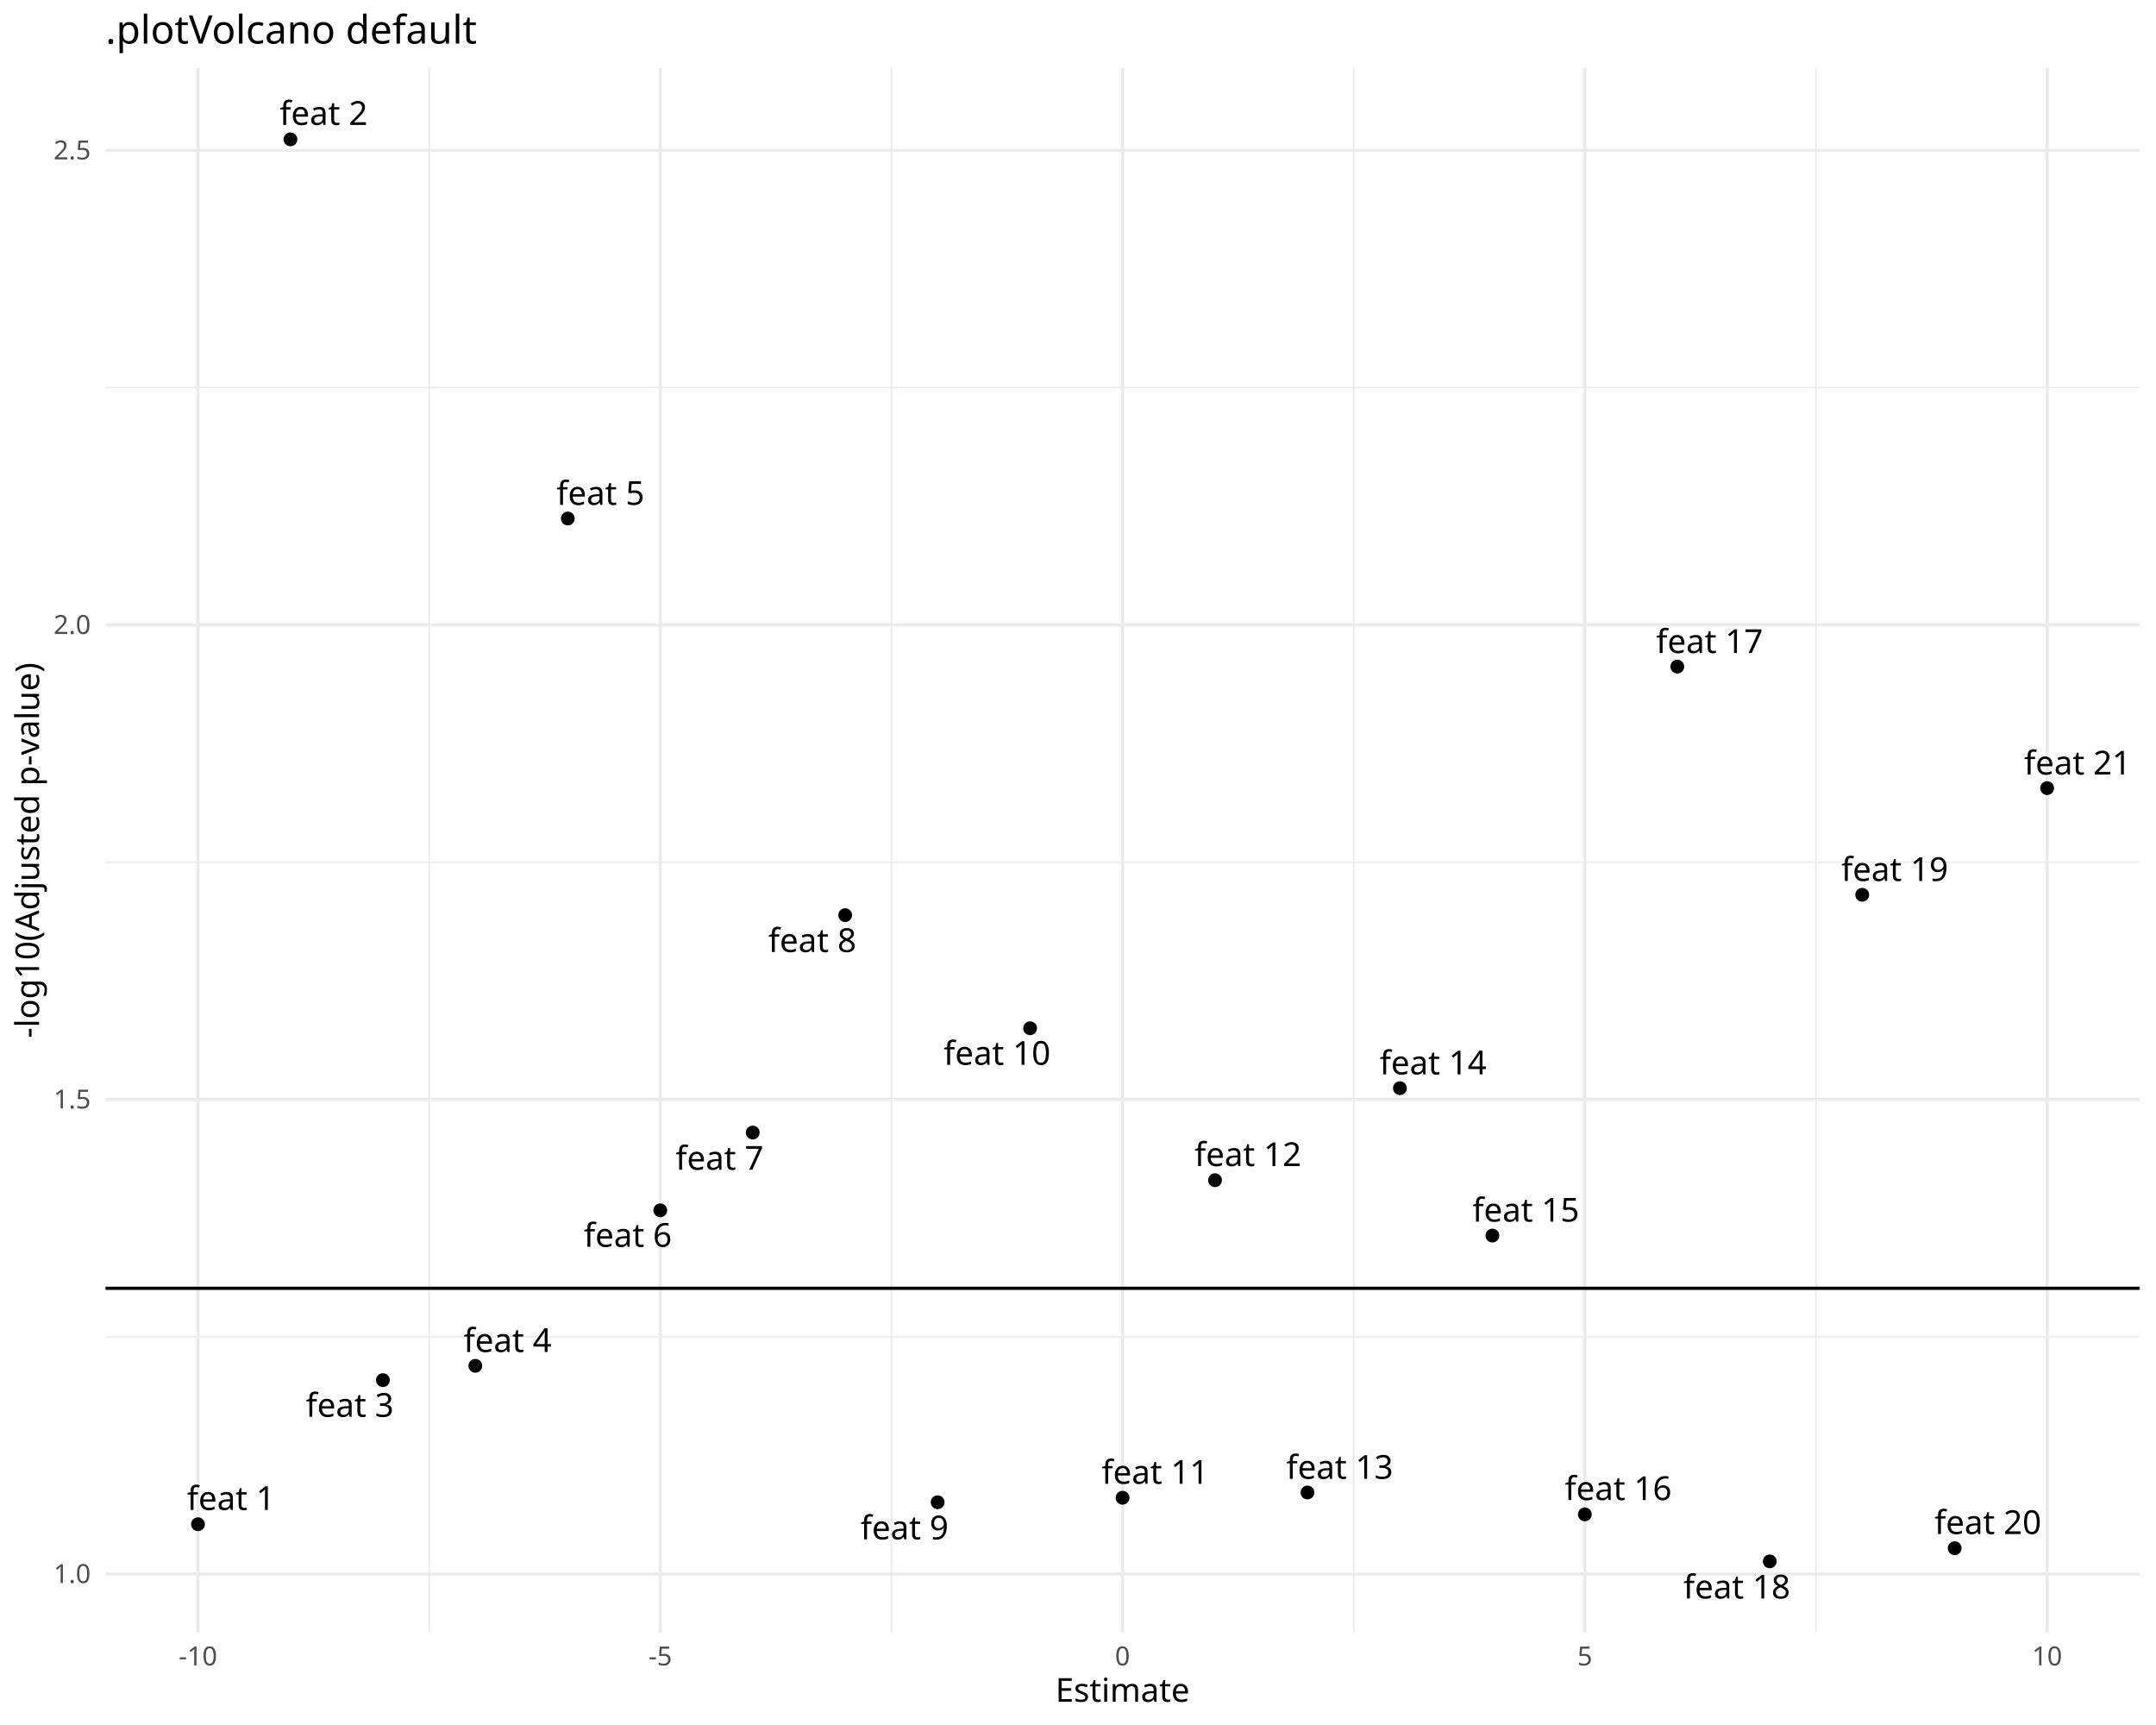
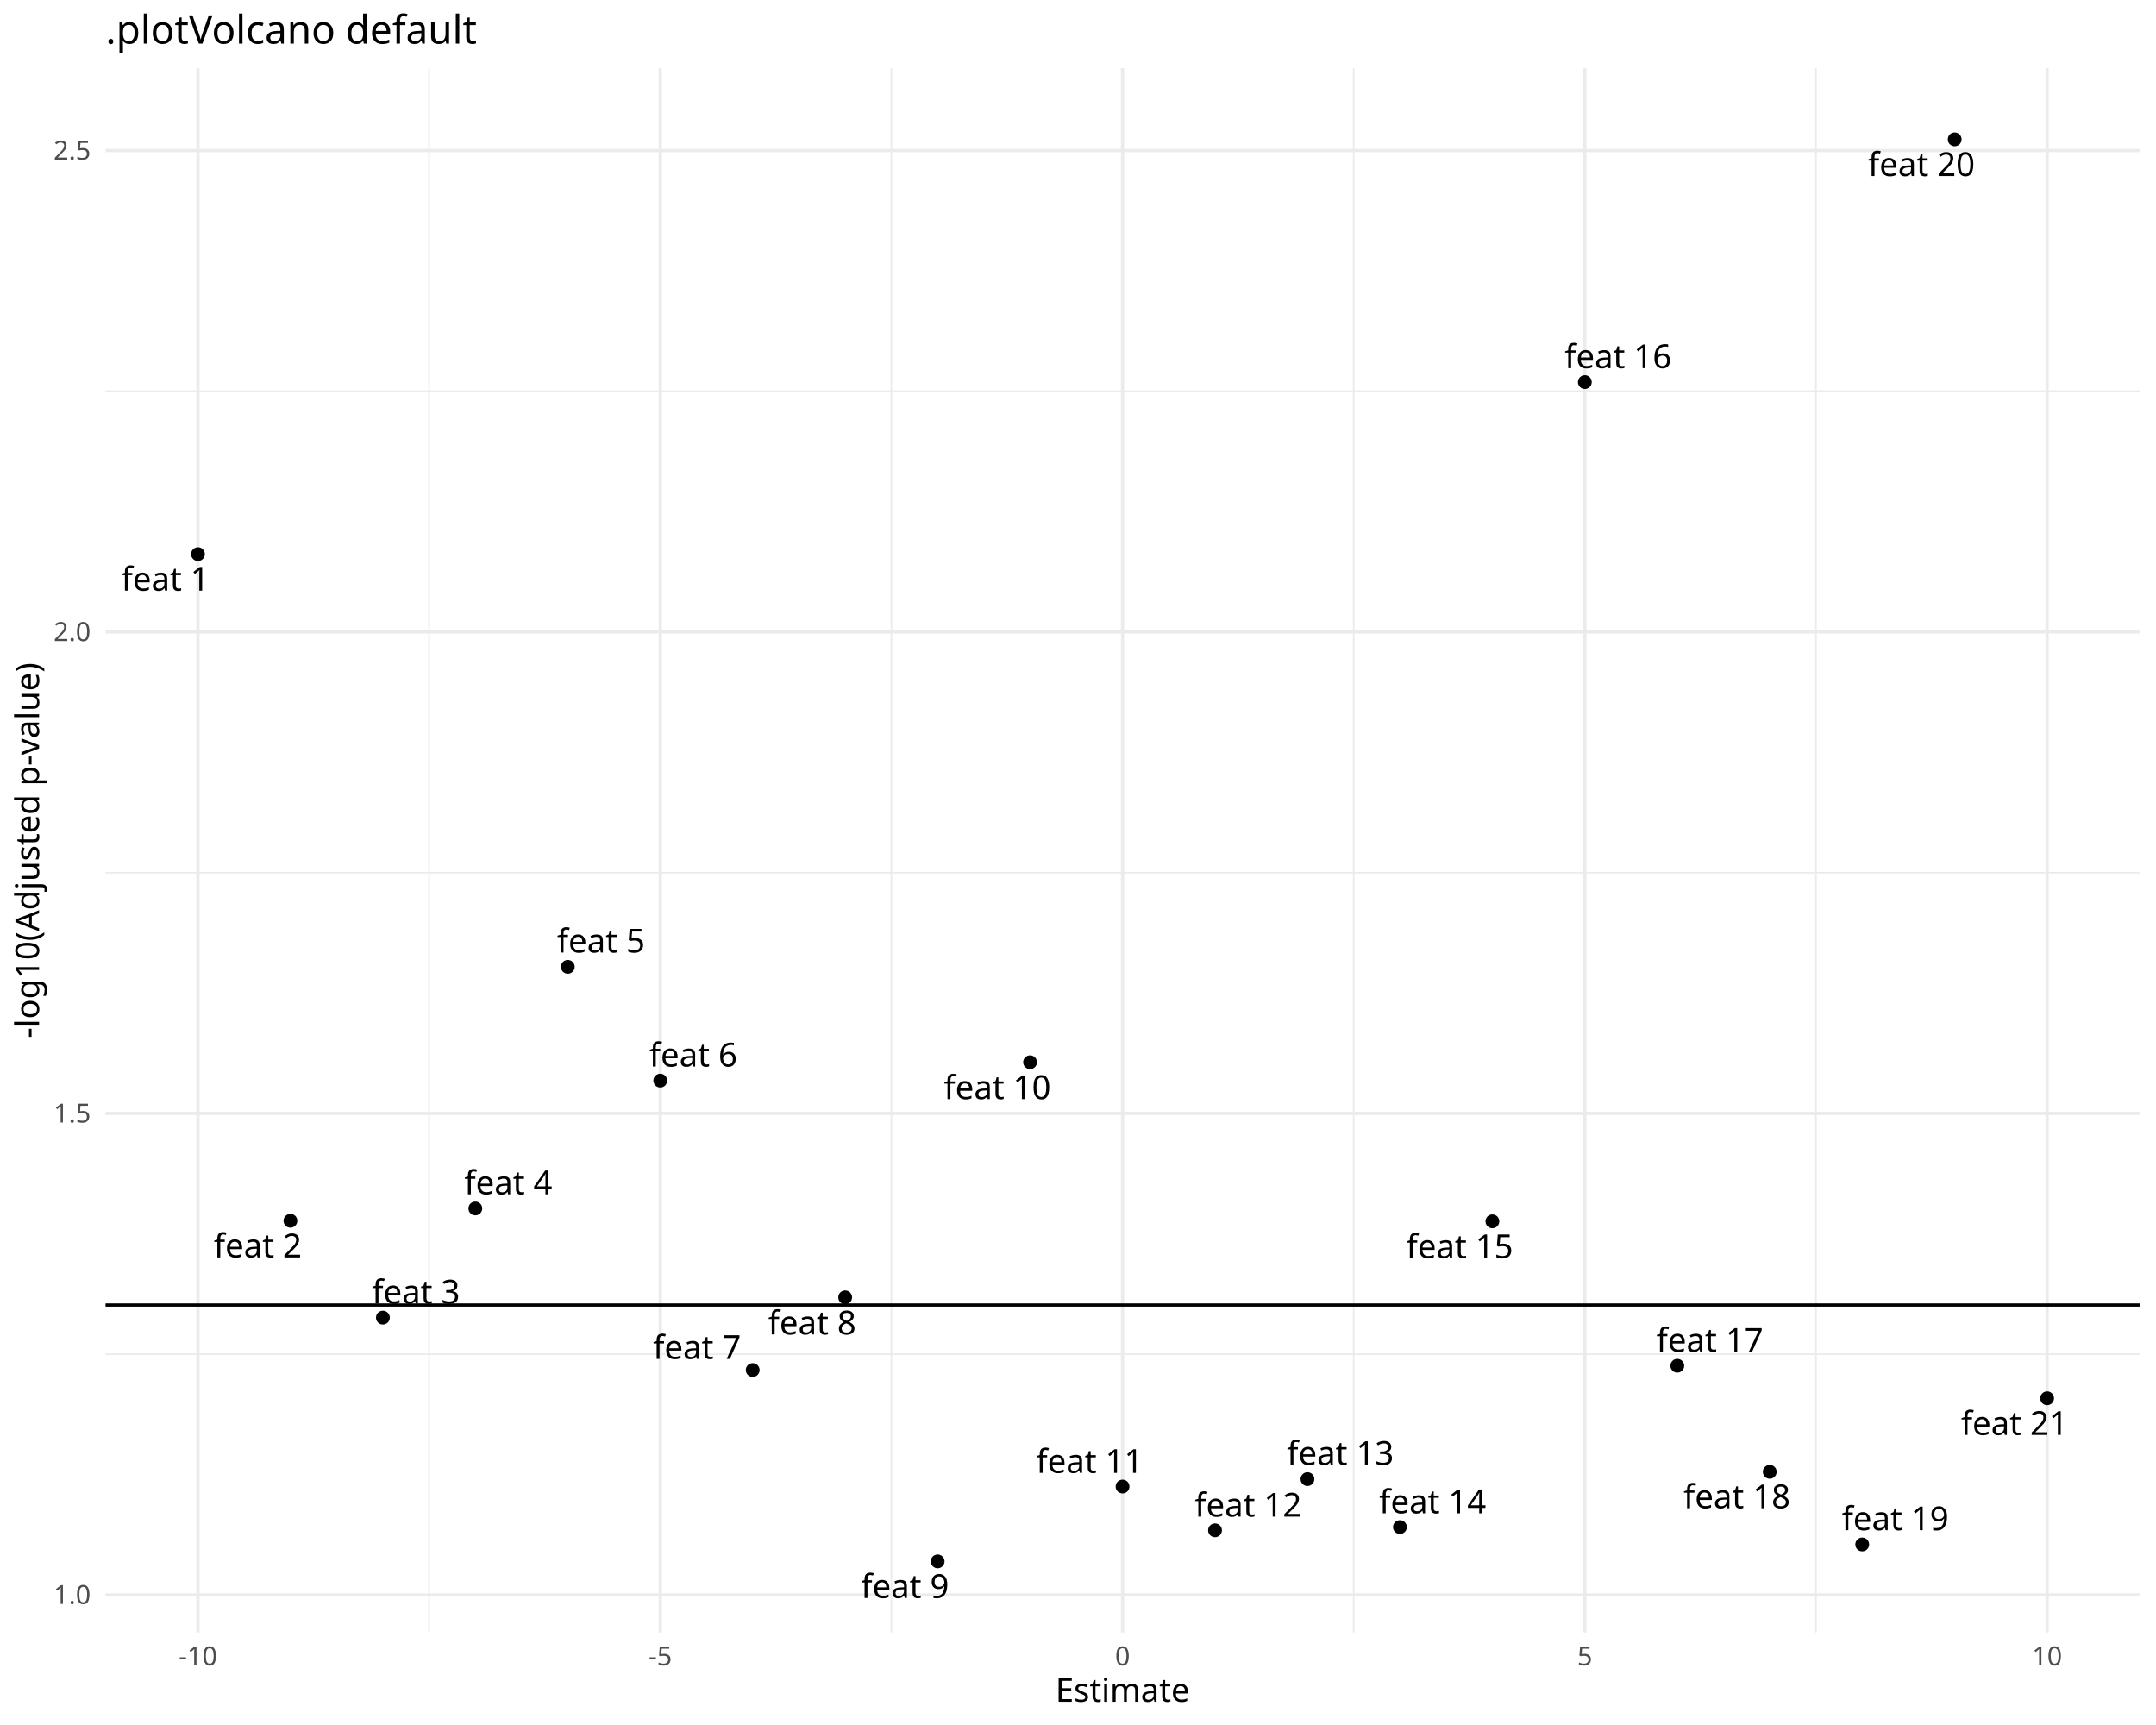
<svg xmlns="http://www.w3.org/2000/svg" class="svglite" data-engine-version="2.0" width="720.00pt" height="576.00pt" viewBox="0 0 720.00 576.00">
  <defs>
    <style type="text/css">
    .svglite line, .svglite polyline, .svglite polygon, .svglite path, .svglite rect, .svglite circle {
      fill: none;
      stroke: #000000;
      stroke-linecap: round;
      stroke-linejoin: round;
      stroke-miterlimit: 10.00;
    }
  </style>
  </defs>
  <rect width="100%" height="100%" style="stroke: none; fill: #FFFFFF;" />
  <defs>
    <clipPath id="cpMC4wMHw3MjAuMDB8MC4wMHw1NzYuMDA=">
      <rect x="0.00" y="0.00" width="720.00" height="576.00" />
    </clipPath>
  </defs>
  <g clip-path="url(#cpMC4wMHw3MjAuMDB8MC4wMHw1NzYuMDA=)">
    <rect x="0.00" y="0.00" width="720.00" height="576.00" style="stroke-width: 1.07; stroke: none; fill: #FFFFFF;" />
  </g>
  <defs>
    <clipPath id="cpMzUuMjR8NzE0LjUyfDIyLjc4fDU0NS4xMQ==">
      <rect x="35.24" y="22.78" width="679.28" height="522.33" />
    </clipPath>
  </defs>
  <g clip-path="url(#cpMzUuMjR8NzE0LjUyfDIyLjc4fDU0NS4xMQ==)">
-     <polyline points="35.24,446.34 714.52,446.34 " style="stroke-width: 0.53; stroke: #EBEBEB; stroke-linecap: butt;" />
-     <polyline points="35.24,287.89 714.52,287.89 " style="stroke-width: 0.53; stroke: #EBEBEB; stroke-linecap: butt;" />
-     <polyline points="35.24,129.43 714.52,129.43 " style="stroke-width: 0.53; stroke: #EBEBEB; stroke-linecap: butt;" />
+     <polyline points="35.24,452.18 714.52,452.18 " style="stroke-width: 0.53; stroke: #EBEBEB; stroke-linecap: butt;" />
+     <polyline points="35.24,291.41 714.52,291.41 " style="stroke-width: 0.53; stroke: #EBEBEB; stroke-linecap: butt;" />
+     <polyline points="35.24,130.64 714.52,130.64 " style="stroke-width: 0.53; stroke: #EBEBEB; stroke-linecap: butt;" />
    <polyline points="143.31,545.11 143.31,22.78 " style="stroke-width: 0.53; stroke: #EBEBEB; stroke-linecap: butt;" />
    <polyline points="297.69,545.11 297.69,22.78 " style="stroke-width: 0.53; stroke: #EBEBEB; stroke-linecap: butt;" />
    <polyline points="452.07,545.11 452.07,22.78 " style="stroke-width: 0.53; stroke: #EBEBEB; stroke-linecap: butt;" />
    <polyline points="606.45,545.11 606.45,22.78 " style="stroke-width: 0.53; stroke: #EBEBEB; stroke-linecap: butt;" />
-     <polyline points="35.24,525.57 714.52,525.57 " style="stroke-width: 1.07; stroke: #EBEBEB; stroke-linecap: butt;" />
-     <polyline points="35.24,367.11 714.52,367.11 " style="stroke-width: 1.07; stroke: #EBEBEB; stroke-linecap: butt;" />
-     <polyline points="35.24,208.66 714.52,208.66 " style="stroke-width: 1.07; stroke: #EBEBEB; stroke-linecap: butt;" />
-     <polyline points="35.24,50.20 714.52,50.20 " style="stroke-width: 1.07; stroke: #EBEBEB; stroke-linecap: butt;" />
+     <polyline points="35.24,532.56 714.52,532.56 " style="stroke-width: 1.07; stroke: #EBEBEB; stroke-linecap: butt;" />
+     <polyline points="35.24,371.79 714.52,371.79 " style="stroke-width: 1.07; stroke: #EBEBEB; stroke-linecap: butt;" />
+     <polyline points="35.24,211.02 714.52,211.02 " style="stroke-width: 1.07; stroke: #EBEBEB; stroke-linecap: butt;" />
+     <polyline points="35.24,50.26 714.52,50.26 " style="stroke-width: 1.07; stroke: #EBEBEB; stroke-linecap: butt;" />
    <polyline points="66.11,545.11 66.11,22.78 " style="stroke-width: 1.07; stroke: #EBEBEB; stroke-linecap: butt;" />
    <polyline points="220.50,545.11 220.50,22.78 " style="stroke-width: 1.07; stroke: #EBEBEB; stroke-linecap: butt;" />
    <polyline points="374.88,545.11 374.88,22.78 " style="stroke-width: 1.07; stroke: #EBEBEB; stroke-linecap: butt;" />
    <polyline points="529.26,545.11 529.26,22.78 " style="stroke-width: 1.07; stroke: #EBEBEB; stroke-linecap: butt;" />
    <polyline points="683.64,545.11 683.64,22.78 " style="stroke-width: 1.07; stroke: #EBEBEB; stroke-linecap: butt;" />
-     <circle cx="66.11" cy="508.96" r="1.95" style="stroke-width: 0.71; fill: #000000;" />
-     <circle cx="96.99" cy="46.53" r="1.95" style="stroke-width: 0.71; fill: #000000;" />
-     <circle cx="127.87" cy="460.85" r="1.95" style="stroke-width: 0.71; fill: #000000;" />
-     <circle cx="158.74" cy="456.07" r="1.95" style="stroke-width: 0.71; fill: #000000;" />
-     <circle cx="189.62" cy="173.14" r="1.95" style="stroke-width: 0.71; fill: #000000;" />
-     <circle cx="220.50" cy="404.14" r="1.95" style="stroke-width: 0.71; fill: #000000;" />
-     <circle cx="251.37" cy="378.18" r="1.95" style="stroke-width: 0.71; fill: #000000;" />
-     <circle cx="282.25" cy="305.58" r="1.95" style="stroke-width: 0.71; fill: #000000;" />
-     <circle cx="313.13" cy="501.61" r="1.95" style="stroke-width: 0.71; fill: #000000;" />
-     <circle cx="344.00" cy="343.35" r="1.95" style="stroke-width: 0.71; fill: #000000;" />
-     <circle cx="374.88" cy="500.12" r="1.95" style="stroke-width: 0.71; fill: #000000;" />
-     <circle cx="405.76" cy="394.08" r="1.95" style="stroke-width: 0.71; fill: #000000;" />
-     <circle cx="436.63" cy="498.37" r="1.95" style="stroke-width: 0.71; fill: #000000;" />
-     <circle cx="467.51" cy="363.36" r="1.95" style="stroke-width: 0.71; fill: #000000;" />
-     <circle cx="498.39" cy="412.57" r="1.95" style="stroke-width: 0.71; fill: #000000;" />
-     <circle cx="529.26" cy="505.67" r="1.95" style="stroke-width: 0.71; fill: #000000;" />
-     <circle cx="560.14" cy="222.59" r="1.95" style="stroke-width: 0.71; fill: #000000;" />
-     <circle cx="591.01" cy="521.37" r="1.95" style="stroke-width: 0.71; fill: #000000;" />
-     <circle cx="621.89" cy="298.78" r="1.95" style="stroke-width: 0.71; fill: #000000;" />
-     <circle cx="652.77" cy="516.97" r="1.95" style="stroke-width: 0.71; fill: #000000;" />
-     <circle cx="683.64" cy="263.17" r="1.95" style="stroke-width: 0.71; fill: #000000;" />
-     <line x1="35.24" y1="430.17" x2="714.52" y2="430.17" style="stroke-width: 1.07; stroke-linecap: butt;" />
-     <text x="77.14" y="504.20" text-anchor="middle" style="font-size: 11.04px; font-family: sans;" textLength="27.62px" lengthAdjust="spacingAndGlyphs">feat 1</text>
-     <text x="108.08" y="41.72" text-anchor="middle" style="font-size: 11.04px; font-family: sans;" textLength="27.62px" lengthAdjust="spacingAndGlyphs">feat 2</text>
-     <text x="116.81" y="473.10" text-anchor="middle" style="font-size: 11.04px; font-family: sans;" textLength="27.62px" lengthAdjust="spacingAndGlyphs">feat 3</text>
-     <text x="169.52" y="451.45" text-anchor="middle" style="font-size: 11.04px; font-family: sans;" textLength="27.62px" lengthAdjust="spacingAndGlyphs">feat 4</text>
-     <text x="200.54" y="168.58" text-anchor="middle" style="font-size: 11.04px; font-family: sans;" textLength="27.62px" lengthAdjust="spacingAndGlyphs">feat 5</text>
-     <text x="209.67" y="416.34" text-anchor="middle" style="font-size: 11.04px; font-family: sans;" textLength="27.62px" lengthAdjust="spacingAndGlyphs">feat 6</text>
-     <text x="240.30" y="390.59" text-anchor="middle" style="font-size: 11.04px; font-family: sans;" textLength="27.62px" lengthAdjust="spacingAndGlyphs">feat 7</text>
-     <text x="271.27" y="317.90" text-anchor="middle" style="font-size: 11.04px; font-family: sans;" textLength="27.62px" lengthAdjust="spacingAndGlyphs">feat 8</text>
-     <text x="302.06" y="514.01" text-anchor="middle" style="font-size: 11.04px; font-family: sans;" textLength="27.62px" lengthAdjust="spacingAndGlyphs">feat 9</text>
-     <text x="332.97" y="355.56" text-anchor="middle" style="font-size: 11.04px; font-family: sans;" textLength="33.76px" lengthAdjust="spacingAndGlyphs">feat 10</text>
-     <text x="385.76" y="495.46" text-anchor="middle" style="font-size: 11.04px; font-family: sans;" textLength="33.76px" lengthAdjust="spacingAndGlyphs">feat 11</text>
-     <text x="416.75" y="389.37" text-anchor="middle" style="font-size: 11.04px; font-family: sans;" textLength="33.76px" lengthAdjust="spacingAndGlyphs">feat 12</text>
-     <text x="447.40" y="493.80" text-anchor="middle" style="font-size: 11.04px; font-family: sans;" textLength="33.76px" lengthAdjust="spacingAndGlyphs">feat 13</text>
-     <text x="478.58" y="358.76" text-anchor="middle" style="font-size: 11.04px; font-family: sans;" textLength="33.76px" lengthAdjust="spacingAndGlyphs">feat 14</text>
-     <text x="509.57" y="407.92" text-anchor="middle" style="font-size: 11.04px; font-family: sans;" textLength="33.76px" lengthAdjust="spacingAndGlyphs">feat 15</text>
-     <text x="540.42" y="500.89" text-anchor="middle" style="font-size: 11.04px; font-family: sans;" textLength="33.76px" lengthAdjust="spacingAndGlyphs">feat 16</text>
-     <text x="570.90" y="218.05" text-anchor="middle" style="font-size: 11.04px; font-family: sans;" textLength="33.76px" lengthAdjust="spacingAndGlyphs">feat 17</text>
-     <text x="580.02" y="533.76" text-anchor="middle" style="font-size: 11.04px; font-family: sans;" textLength="33.76px" lengthAdjust="spacingAndGlyphs">feat 18</text>
-     <text x="632.75" y="294.16" text-anchor="middle" style="font-size: 11.04px; font-family: sans;" textLength="33.76px" lengthAdjust="spacingAndGlyphs">feat 19</text>
-     <text x="663.86" y="512.23" text-anchor="middle" style="font-size: 11.04px; font-family: sans;" textLength="33.76px" lengthAdjust="spacingAndGlyphs">feat 20</text>
-     <text x="693.80" y="258.63" text-anchor="middle" style="font-size: 11.04px; font-family: sans;" textLength="33.76px" lengthAdjust="spacingAndGlyphs">feat 21</text>
+     <circle cx="66.11" cy="185.03" r="1.95" style="stroke-width: 0.71; fill: #000000;" />
+     <circle cx="96.99" cy="407.64" r="1.95" style="stroke-width: 0.71; fill: #000000;" />
+     <circle cx="127.87" cy="439.97" r="1.95" style="stroke-width: 0.71; fill: #000000;" />
+     <circle cx="158.74" cy="403.52" r="1.95" style="stroke-width: 0.71; fill: #000000;" />
+     <circle cx="189.62" cy="322.84" r="1.95" style="stroke-width: 0.71; fill: #000000;" />
+     <circle cx="220.50" cy="360.83" r="1.95" style="stroke-width: 0.71; fill: #000000;" />
+     <circle cx="251.37" cy="457.47" r="1.95" style="stroke-width: 0.71; fill: #000000;" />
+     <circle cx="282.25" cy="433.21" r="1.95" style="stroke-width: 0.71; fill: #000000;" />
+     <circle cx="313.13" cy="521.37" r="1.95" style="stroke-width: 0.71; fill: #000000;" />
+     <circle cx="344.00" cy="354.70" r="1.95" style="stroke-width: 0.71; fill: #000000;" />
+     <circle cx="374.88" cy="496.37" r="1.95" style="stroke-width: 0.71; fill: #000000;" />
+     <circle cx="405.76" cy="510.99" r="1.95" style="stroke-width: 0.71; fill: #000000;" />
+     <circle cx="436.63" cy="493.89" r="1.95" style="stroke-width: 0.71; fill: #000000;" />
+     <circle cx="467.51" cy="509.91" r="1.95" style="stroke-width: 0.71; fill: #000000;" />
+     <circle cx="498.39" cy="407.82" r="1.95" style="stroke-width: 0.71; fill: #000000;" />
+     <circle cx="529.26" cy="127.59" r="1.95" style="stroke-width: 0.71; fill: #000000;" />
+     <circle cx="560.14" cy="456.04" r="1.95" style="stroke-width: 0.71; fill: #000000;" />
+     <circle cx="591.01" cy="491.46" r="1.95" style="stroke-width: 0.71; fill: #000000;" />
+     <circle cx="621.89" cy="515.71" r="1.95" style="stroke-width: 0.71; fill: #000000;" />
+     <circle cx="652.77" cy="46.53" r="1.95" style="stroke-width: 0.71; fill: #000000;" />
+     <circle cx="683.64" cy="466.90" r="1.95" style="stroke-width: 0.71; fill: #000000;" />
+     <line x1="35.24" y1="435.77" x2="714.52" y2="435.77" style="stroke-width: 1.07; stroke-linecap: butt;" />
+     <text x="55.21" y="197.23" text-anchor="middle" style="font-size: 11.04px; font-family: sans;" textLength="27.62px" lengthAdjust="spacingAndGlyphs">feat 1</text>
+     <text x="86.08" y="419.86" text-anchor="middle" style="font-size: 11.04px; font-family: sans;" textLength="27.62px" lengthAdjust="spacingAndGlyphs">feat 2</text>
+     <text x="138.92" y="435.27" text-anchor="middle" style="font-size: 11.04px; font-family: sans;" textLength="27.62px" lengthAdjust="spacingAndGlyphs">feat 3</text>
+     <text x="169.76" y="398.80" text-anchor="middle" style="font-size: 11.04px; font-family: sans;" textLength="27.62px" lengthAdjust="spacingAndGlyphs">feat 4</text>
+     <text x="200.71" y="318.06" text-anchor="middle" style="font-size: 11.04px; font-family: sans;" textLength="27.62px" lengthAdjust="spacingAndGlyphs">feat 5</text>
+     <text x="231.52" y="356.14" text-anchor="middle" style="font-size: 11.04px; font-family: sans;" textLength="27.62px" lengthAdjust="spacingAndGlyphs">feat 6</text>
+     <text x="232.78" y="453.76" text-anchor="middle" style="font-size: 11.04px; font-family: sans;" textLength="27.62px" lengthAdjust="spacingAndGlyphs">feat 7</text>
+     <text x="271.22" y="445.60" text-anchor="middle" style="font-size: 11.04px; font-family: sans;" textLength="27.62px" lengthAdjust="spacingAndGlyphs">feat 8</text>
+     <text x="302.22" y="533.58" text-anchor="middle" style="font-size: 11.04px; font-family: sans;" textLength="27.62px" lengthAdjust="spacingAndGlyphs">feat 9</text>
+     <text x="333.07" y="367.01" text-anchor="middle" style="font-size: 11.04px; font-family: sans;" textLength="33.76px" lengthAdjust="spacingAndGlyphs">feat 10</text>
+     <text x="363.88" y="491.81" text-anchor="middle" style="font-size: 11.04px; font-family: sans;" textLength="33.76px" lengthAdjust="spacingAndGlyphs">feat 11</text>
+     <text x="416.83" y="506.41" text-anchor="middle" style="font-size: 11.04px; font-family: sans;" textLength="33.76px" lengthAdjust="spacingAndGlyphs">feat 12</text>
+     <text x="447.63" y="489.15" text-anchor="middle" style="font-size: 11.04px; font-family: sans;" textLength="33.76px" lengthAdjust="spacingAndGlyphs">feat 13</text>
+     <text x="478.44" y="505.30" text-anchor="middle" style="font-size: 11.04px; font-family: sans;" textLength="33.76px" lengthAdjust="spacingAndGlyphs">feat 14</text>
+     <text x="487.47" y="420.11" text-anchor="middle" style="font-size: 11.04px; font-family: sans;" textLength="33.76px" lengthAdjust="spacingAndGlyphs">feat 15</text>
+     <text x="540.36" y="122.93" text-anchor="middle" style="font-size: 11.04px; font-family: sans;" textLength="33.76px" lengthAdjust="spacingAndGlyphs">feat 16</text>
+     <text x="571.00" y="451.37" text-anchor="middle" style="font-size: 11.04px; font-family: sans;" textLength="33.76px" lengthAdjust="spacingAndGlyphs">feat 17</text>
+     <text x="580.05" y="503.61" text-anchor="middle" style="font-size: 11.04px; font-family: sans;" textLength="33.76px" lengthAdjust="spacingAndGlyphs">feat 18</text>
+     <text x="632.93" y="510.95" text-anchor="middle" style="font-size: 11.04px; font-family: sans;" textLength="33.76px" lengthAdjust="spacingAndGlyphs">feat 19</text>
+     <text x="641.67" y="58.77" text-anchor="middle" style="font-size: 11.04px; font-family: sans;" textLength="33.76px" lengthAdjust="spacingAndGlyphs">feat 20</text>
+     <text x="672.73" y="479.14" text-anchor="middle" style="font-size: 11.04px; font-family: sans;" textLength="33.76px" lengthAdjust="spacingAndGlyphs">feat 21</text>
  </g>
  <g clip-path="url(#cpMC4wMHw3MjAuMDB8MC4wMHw1NzYuMDA=)">
-     <text x="30.31" y="528.59" text-anchor="end" style="font-size: 8.80px; fill: #4D4D4D; font-family: sans;" textLength="12.23px" lengthAdjust="spacingAndGlyphs">1.0</text>
-     <text x="30.31" y="370.14" text-anchor="end" style="font-size: 8.80px; fill: #4D4D4D; font-family: sans;" textLength="12.23px" lengthAdjust="spacingAndGlyphs">1.5</text>
-     <text x="30.31" y="211.69" text-anchor="end" style="font-size: 8.80px; fill: #4D4D4D; font-family: sans;" textLength="12.23px" lengthAdjust="spacingAndGlyphs">2.0</text>
-     <text x="30.31" y="53.23" text-anchor="end" style="font-size: 8.80px; fill: #4D4D4D; font-family: sans;" textLength="12.23px" lengthAdjust="spacingAndGlyphs">2.5</text>
+     <text x="30.31" y="535.59" text-anchor="end" style="font-size: 8.80px; fill: #4D4D4D; font-family: sans;" textLength="12.23px" lengthAdjust="spacingAndGlyphs">1.0</text>
+     <text x="30.31" y="374.82" text-anchor="end" style="font-size: 8.80px; fill: #4D4D4D; font-family: sans;" textLength="12.23px" lengthAdjust="spacingAndGlyphs">1.5</text>
+     <text x="30.31" y="214.05" text-anchor="end" style="font-size: 8.80px; fill: #4D4D4D; font-family: sans;" textLength="12.23px" lengthAdjust="spacingAndGlyphs">2.0</text>
+     <text x="30.31" y="53.29" text-anchor="end" style="font-size: 8.80px; fill: #4D4D4D; font-family: sans;" textLength="12.23px" lengthAdjust="spacingAndGlyphs">2.5</text>
    <text x="66.11" y="556.10" text-anchor="middle" style="font-size: 8.80px; fill: #4D4D4D; font-family: sans;" textLength="12.72px" lengthAdjust="spacingAndGlyphs">-10</text>
    <text x="220.50" y="556.10" text-anchor="middle" style="font-size: 8.80px; fill: #4D4D4D; font-family: sans;" textLength="7.82px" lengthAdjust="spacingAndGlyphs">-5</text>
    <text x="374.88" y="556.10" text-anchor="middle" style="font-size: 8.80px; fill: #4D4D4D; font-family: sans;" textLength="4.89px" lengthAdjust="spacingAndGlyphs">0</text>
    <text x="529.26" y="556.10" text-anchor="middle" style="font-size: 8.80px; fill: #4D4D4D; font-family: sans;" textLength="4.89px" lengthAdjust="spacingAndGlyphs">5</text>
    <text x="683.64" y="556.10" text-anchor="middle" style="font-size: 8.80px; fill: #4D4D4D; font-family: sans;" textLength="9.79px" lengthAdjust="spacingAndGlyphs">10</text>
    <text x="374.88" y="568.24" text-anchor="middle" style="font-size: 11.00px; font-family: sans;" textLength="42.80px" lengthAdjust="spacingAndGlyphs">Estimate</text>
    <text transform="translate(13.05,283.95) rotate(-90)" text-anchor="middle" style="font-size: 11.00px; font-family: sans;" textLength="119.86px" lengthAdjust="spacingAndGlyphs">-log10(Adjusted p-value)</text>
    <text x="35.24" y="14.56" style="font-size: 13.20px; font-family: sans;" textLength="115.96px" lengthAdjust="spacingAndGlyphs">.plotVolcano default</text>
  </g>
</svg>
